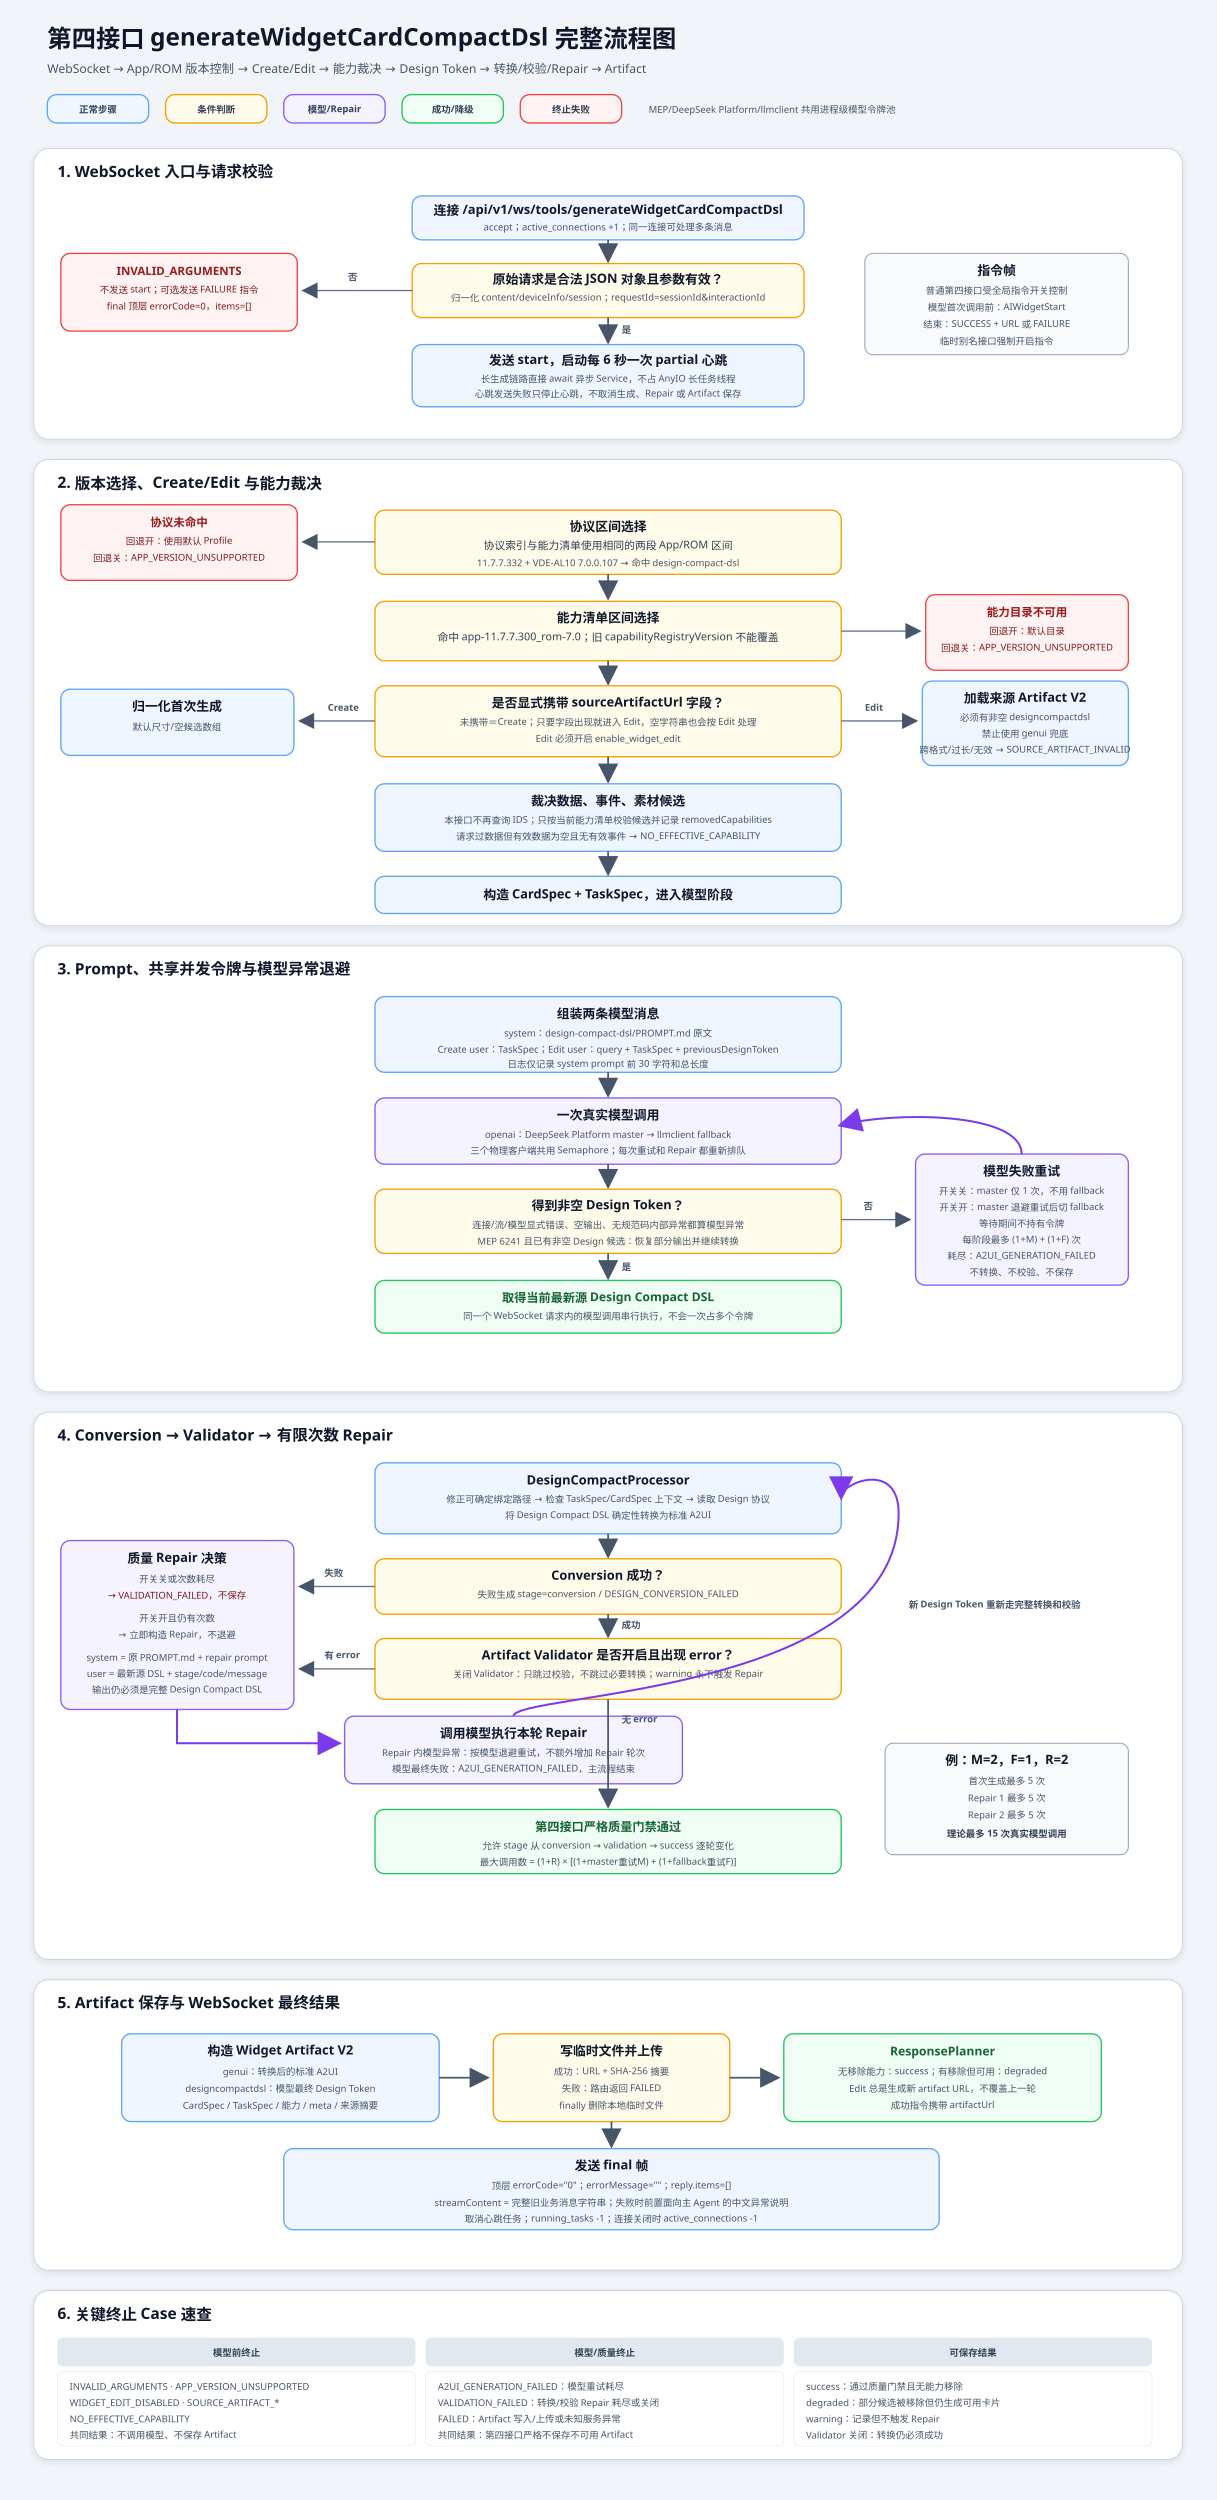
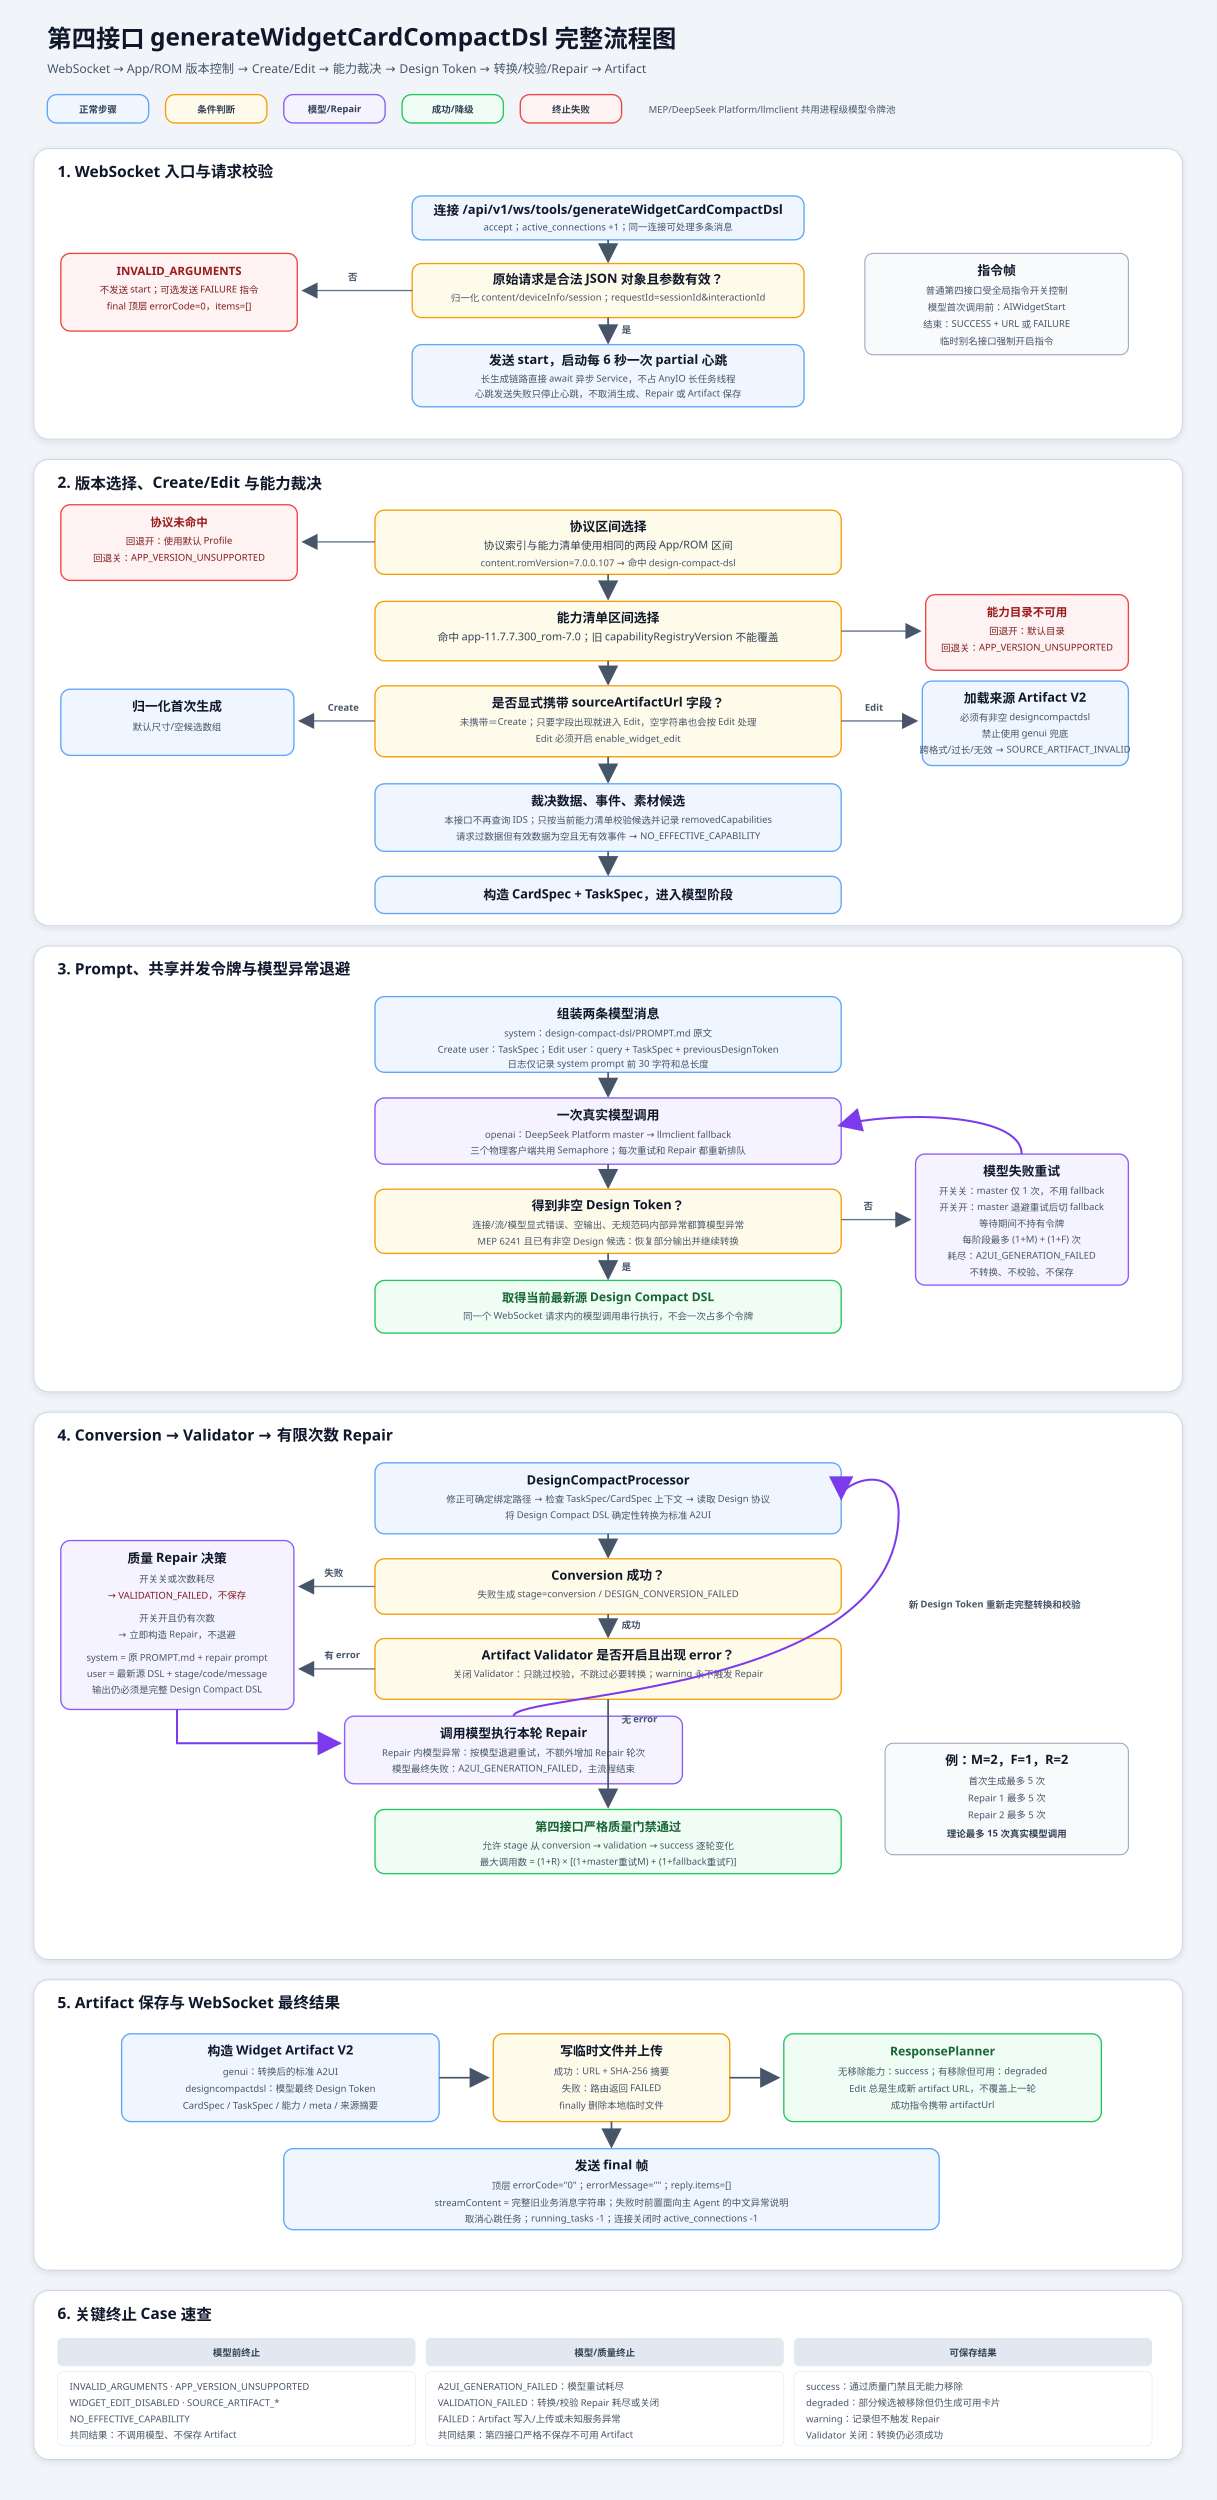
<svg xmlns="http://www.w3.org/2000/svg" width="1800" height="3700" viewBox="0 0 1800 3700">
  <defs>
    <marker id="arrow" markerWidth="12" markerHeight="12" refX="10" refY="6" orient="auto">
      <path d="M 0 0 L 12 6 L 0 12 z" fill="#475569" />
    </marker>
    <marker id="arrow-purple" markerWidth="12" markerHeight="12" refX="10" refY="6" orient="auto">
      <path d="M 0 0 L 12 6 L 0 12 z" fill="#7c3aed" />
    </marker>
    <filter id="shadow" x="-10%" y="-10%" width="120%" height="130%">
      <feDropShadow dx="0" dy="3" stdDeviation="5" flood-color="#0f172a" flood-opacity="0.10" />
    </filter>
    <style>
      .title { font: 700 36px "Microsoft YaHei", "PingFang SC", sans-serif; fill: #0f172a; }
      .subtitle { font: 400 18px "Microsoft YaHei", "PingFang SC", sans-serif; fill: #475569; }
      .section-title { font: 700 23px "Microsoft YaHei", "PingFang SC", sans-serif; fill: #0f172a; }
      .node-title { font: 700 19px "Microsoft YaHei", "PingFang SC", sans-serif; fill: #0f172a; }
      .node-text { font: 400 16px "Microsoft YaHei", "PingFang SC", sans-serif; fill: #334155; }
      .small { font: 400 14px "Microsoft YaHei", "PingFang SC", sans-serif; fill: #475569; }
      .small-strong { font: 700 14px "Microsoft YaHei", "PingFang SC", sans-serif; fill: #334155; }
      .error-title { font: 700 17px "Microsoft YaHei", "PingFang SC", sans-serif; fill: #991b1b; }
      .error-text { font: 400 14px "Microsoft YaHei", "PingFang SC", sans-serif; fill: #7f1d1d; }
      .success-title { font: 700 18px "Microsoft YaHei", "PingFang SC", sans-serif; fill: #166534; }
      .section { fill: #ffffff; stroke: #cbd5e1; stroke-width: 1.5; rx: 22; filter: url(#shadow); }
      .step { fill: #eff6ff; stroke: #60a5fa; stroke-width: 2; rx: 14; }
      .condition { fill: #fffbeb; stroke: #f59e0b; stroke-width: 2; rx: 14; }
      .model { fill: #f5f3ff; stroke: #8b5cf6; stroke-width: 2; rx: 14; }
      .success { fill: #f0fdf4; stroke: #22c55e; stroke-width: 2; rx: 14; }
      .failure { fill: #fef2f2; stroke: #ef4444; stroke-width: 2; rx: 14; }
      .note { fill: #f8fafc; stroke: #94a3b8; stroke-width: 1.5; rx: 12; }
      .flow { fill: none; stroke: #475569; stroke-width: 2.5; marker-end: url(#arrow); }
      .branch { fill: none; stroke: #64748b; stroke-width: 2; marker-end: url(#arrow); }
      .repair-flow { fill: none; stroke: #7c3aed; stroke-width: 3; marker-end: url(#arrow-purple); }
      .label { font: 700 14px "Microsoft YaHei", "PingFang SC", sans-serif; fill: #475569; }
      .table-head { fill: #e2e8f0; }
      .table-row { fill: #ffffff; stroke: #e2e8f0; stroke-width: 1; }
    </style>
  </defs>
  <rect width="1800" height="3700" fill="#f1f5f9" />
  <text x="70" y="70" class="title">第四接口 generateWidgetCardCompactDsl 完整流程图</text>
  <text x="70" y="108" class="subtitle">
    WebSocket → App/ROM 版本控制 → Create/Edit → 能力裁决 → Design Token → 转换/校验/Repair → Artifact
  </text>
  <g transform="translate(70 140)">
    <rect x="0" y="0" width="150" height="42" class="step" />
    <text x="75" y="27" text-anchor="middle" class="small-strong">正常步骤</text>
    <rect x="175" y="0" width="150" height="42" class="condition" />
    <text x="250" y="27" text-anchor="middle" class="small-strong">条件判断</text>
    <rect x="350" y="0" width="150" height="42" class="model" />
    <text x="425" y="27" text-anchor="middle" class="small-strong">模型/Repair</text>
    <rect x="525" y="0" width="150" height="42" class="success" />
    <text x="600" y="27" text-anchor="middle" class="small-strong">成功/降级</text>
    <rect x="700" y="0" width="150" height="42" class="failure" />
    <text x="775" y="27" text-anchor="middle" class="small-strong">终止失败</text>
    <text x="890" y="27" class="small">MEP/DeepSeek Platform/llmclient 共用进程级模型令牌池</text>
  </g>
  <rect x="50" y="220" width="1700" height="430" class="section" />
  <text x="85" y="262" class="section-title">1. WebSocket 入口与请求校验</text>
  <rect x="610" y="290" width="580" height="65" class="step" />
  <text x="900" y="318" text-anchor="middle" class="node-title">连接 /api/v1/ws/tools/generateWidgetCardCompactDsl</text>
  <text x="900" y="341" text-anchor="middle" class="small">accept；active_connections +1；同一连接可处理多条消息</text>
  <path d="M900 355 L900 385" class="flow" />
  <rect x="610" y="390" width="580" height="80" class="condition" />
  <text x="900" y="420" text-anchor="middle" class="node-title">原始请求是合法 JSON 对象且参数有效？</text>
  <text x="900" y="446" text-anchor="middle" class="small">归一化 content/deviceInfo/session；requestId=sessionId&amp;interactionId</text>
  <path d="M610 430 L450 430" class="branch" />
  <text x="515" y="415" class="label">否</text>
  <rect x="90" y="375" width="350" height="115" class="failure" />
  <text x="265" y="407" text-anchor="middle" class="error-title">INVALID_ARGUMENTS</text>
  <text x="265" y="434" text-anchor="middle" class="error-text">不发送 start；可选发送 FAILURE 指令</text>
  <text x="265" y="458" text-anchor="middle" class="error-text">final 顶层 errorCode=0，items=[]</text>
  <path d="M900 470 L900 505" class="flow" />
  <text x="920" y="493" class="label">是</text>
  <rect x="610" y="510" width="580" height="92" class="step" />
  <text x="900" y="540" text-anchor="middle" class="node-title">发送 start，启动每 6 秒一次 partial 心跳</text>
  <text x="900" y="566" text-anchor="middle" class="small">长生成链路直接 await 异步 Service，不占 AnyIO 长任务线程</text>
  <text x="900" y="588" text-anchor="middle" class="small">心跳发送失败只停止心跳，不取消生成、Repair 或 Artifact 保存</text>
  <rect x="1280" y="375" width="390" height="150" class="note" />
  <text x="1475" y="407" text-anchor="middle" class="node-title">指令帧</text>
  <text x="1475" y="435" text-anchor="middle" class="small">普通第四接口受全局指令开关控制</text>
  <text x="1475" y="460" text-anchor="middle" class="small">模型首次调用前：AIWidgetStart</text>
  <text x="1475" y="485" text-anchor="middle" class="small">结束：SUCCESS + URL 或 FAILURE</text>
  <text x="1475" y="510" text-anchor="middle" class="small">临时别名接口强制开启指令</text>
  <rect x="50" y="680" width="1700" height="690" class="section" />
  <text x="85" y="722" class="section-title">2. 版本选择、Create/Edit 与能力裁决</text>
  <rect x="555" y="755" width="690" height="95" class="condition" />
  <text x="900" y="786" text-anchor="middle" class="node-title">协议区间选择</text>
  <text x="900" y="813" text-anchor="middle" class="node-text">协议索引与能力清单使用相同的两段 App/ROM 区间</text>
-   <text x="900" y="838" text-anchor="middle" class="small">11.7.7.332 + VDE-AL10 7.0.0.107 → 命中 design-compact-dsl</text>
+   <text x="900" y="838" text-anchor="middle" class="small">content.romVersion=7.0.0.107 → 命中 design-compact-dsl</text>
  <path d="M555 802 L450 802" class="branch" />
  <rect x="90" y="747" width="350" height="112" class="failure" />
  <text x="265" y="779" text-anchor="middle" class="error-title">协议未命中</text>
  <text x="265" y="806" text-anchor="middle" class="error-text">回退开：使用默认 Profile</text>
  <text x="265" y="831" text-anchor="middle" class="error-text">回退关：APP_VERSION_UNSUPPORTED</text>
  <path d="M900 850 L900 884" class="flow" />
  <rect x="555" y="890" width="690" height="88" class="condition" />
  <text x="900" y="921" text-anchor="middle" class="node-title">能力清单区间选择</text>
  <text x="900" y="949" text-anchor="middle" class="node-text">命中 app-11.7.7.300_rom-7.0；旧 capabilityRegistryVersion 不能覆盖</text>
  <path d="M1245 934 L1360 934" class="branch" />
  <rect x="1370" y="880" width="300" height="112" class="failure" />
  <text x="1520" y="912" text-anchor="middle" class="error-title">能力目录不可用</text>
  <text x="1520" y="939" text-anchor="middle" class="error-text">回退开：默认目录</text>
  <text x="1520" y="964" text-anchor="middle" class="error-text">回退关：APP_VERSION_UNSUPPORTED</text>
  <path d="M900 978 L900 1010" class="flow" />
  <rect x="555" y="1015" width="690" height="105" class="condition" />
  <text x="900" y="1047" text-anchor="middle" class="node-title">是否显式携带 sourceArtifactUrl 字段？</text>
  <text x="900" y="1074" text-anchor="middle" class="small">未携带＝Create；只要字段出现就进入 Edit，空字符串也会按 Edit 处理</text>
  <text x="900" y="1098" text-anchor="middle" class="small">Edit 必须开启 enable_widget_edit</text>
  <path d="M555 1067 L445 1067" class="branch" />
  <text x="485" y="1052" class="label">Create</text>
  <rect x="90" y="1020" width="345" height="98" class="step" />
  <text x="262" y="1052" text-anchor="middle" class="node-title">归一化首次生成</text>
  <text x="262" y="1081" text-anchor="middle" class="small">默认尺寸/空候选数组</text>
  <path d="M1245 1067 L1355 1067" class="branch" />
  <text x="1280" y="1052" class="label">Edit</text>
  <rect x="1365" y="1008" width="305" height="125" class="step" />
  <text x="1517" y="1040" text-anchor="middle" class="node-title">加载来源 Artifact V2</text>
  <text x="1517" y="1067" text-anchor="middle" class="small">必须有非空 designcompactdsl</text>
  <text x="1517" y="1091" text-anchor="middle" class="small">禁止使用 genui 兜底</text>
  <text x="1517" y="1115" text-anchor="middle" class="small">跨格式/过长/无效 → SOURCE_ARTIFACT_INVALID</text>
  <path d="M900 1120 L900 1155" class="flow" />
  <rect x="555" y="1160" width="690" height="100" class="step" />
  <text x="900" y="1192" text-anchor="middle" class="node-title">裁决数据、事件、素材候选</text>
  <text x="900" y="1219" text-anchor="middle" class="small">本接口不再查询 IDS；只按当前能力清单校验候选并记录 removedCapabilities</text>
  <text x="900" y="1243" text-anchor="middle" class="small">请求过数据但有效数据为空且无有效事件 → NO_EFFECTIVE_CAPABILITY</text>
  <path d="M900 1260 L900 1292" class="flow" />
  <rect x="555" y="1297" width="690" height="55" class="step" />
  <text x="900" y="1331" text-anchor="middle" class="node-title">构造 CardSpec + TaskSpec，进入模型阶段</text>
  <rect x="50" y="1400" width="1700" height="660" class="section" />
  <text x="85" y="1442" class="section-title">3. Prompt、共享并发令牌与模型异常退避</text>
  <rect x="555" y="1475" width="690" height="112" class="step" />
  <text x="900" y="1507" text-anchor="middle" class="node-title">组装两条模型消息</text>
  <text x="900" y="1534" text-anchor="middle" class="small">system：design-compact-dsl/PROMPT.md 原文</text>
  <text x="900" y="1558" text-anchor="middle" class="small">Create user：TaskSpec；Edit user：query + TaskSpec + previousDesignToken</text>
  <text x="900" y="1580" text-anchor="middle" class="small">日志仅记录 system prompt 前 30 字符和总长度</text>
  <path d="M900 1587 L900 1620" class="flow" />
  <rect x="555" y="1625" width="690" height="98" class="model" />
  <text x="900" y="1657" text-anchor="middle" class="node-title">一次真实模型调用</text>
  <text x="900" y="1684" text-anchor="middle" class="small">openai：DeepSeek Platform master → llmclient fallback</text>
  <text x="900" y="1708" text-anchor="middle" class="small">三个物理客户端共用 Semaphore；每次重试和 Repair 都重新排队</text>
  <path d="M900 1723 L900 1755" class="flow" />
  <rect x="555" y="1760" width="690" height="95" class="condition" />
  <text x="900" y="1791" text-anchor="middle" class="node-title">得到非空 Design Token？</text>
  <text x="900" y="1818" text-anchor="middle" class="small">连接/流/模型显式错误、空输出、无规范码内部异常都算模型异常</text>
  <text x="900" y="1842" text-anchor="middle" class="small">MEP 6241 且已有非空 Design 候选：恢复部分输出并继续转换</text>
  <path d="M1245 1805 L1345 1805" class="branch" />
  <text x="1278" y="1790" class="label">否</text>
  <rect x="1355" y="1708" width="315" height="194" class="model" />
  <text x="1512" y="1740" text-anchor="middle" class="node-title">模型失败重试</text>
  <text x="1512" y="1768" text-anchor="middle" class="small">开关关：master 仅 1 次，不用 fallback</text>
  <text x="1512" y="1792" text-anchor="middle" class="small">开关开：master 退避重试后切 fallback</text>
  <text x="1512" y="1816" text-anchor="middle" class="small">等待期间不持有令牌</text>
  <text x="1512" y="1840" text-anchor="middle" class="small">每阶段最多 (1+M) + (1+F) 次</text>
  <text x="1512" y="1864" text-anchor="middle" class="small">耗尽：A2UI_GENERATION_FAILED</text>
  <text x="1512" y="1888" text-anchor="middle" class="small">不转换、不校验、不保存</text>
  <path d="M1512 1708 C1512 1645 1320 1645 1245 1665" class="repair-flow" />
  <path d="M900 1855 L900 1890" class="flow" />
  <text x="920" y="1880" class="label">是</text>
  <rect x="555" y="1895" width="690" height="78" class="success" />
  <text x="900" y="1927" text-anchor="middle" class="success-title">取得当前最新源 Design Compact DSL</text>
  <text x="900" y="1953" text-anchor="middle" class="small">同一个 WebSocket 请求内的模型调用串行执行，不会一次占多个令牌</text>
  <rect x="50" y="2090" width="1700" height="810" class="section" />
  <text x="85" y="2132" class="section-title">4. Conversion → Validator → 有限次数 Repair</text>
  <rect x="555" y="2165" width="690" height="105" class="step" />
  <text x="900" y="2197" text-anchor="middle" class="node-title">DesignCompactProcessor</text>
  <text x="900" y="2224" text-anchor="middle" class="small">修正可确定绑定路径 → 检查 TaskSpec/CardSpec 上下文 → 读取 Design 协议</text>
  <text x="900" y="2248" text-anchor="middle" class="small">将 Design Compact DSL 确定性转换为标准 A2UI</text>
  <path d="M900 2270 L900 2302" class="flow" />
  <rect x="555" y="2307" width="690" height="82" class="condition" />
  <text x="900" y="2338" text-anchor="middle" class="node-title">Conversion 成功？</text>
  <text x="900" y="2365" text-anchor="middle" class="small">失败生成 stage=conversion / DESIGN_CONVERSION_FAILED</text>
  <path d="M900 2389 L900 2420" class="flow" />
  <text x="920" y="2410" class="label">成功</text>
  <rect x="555" y="2425" width="690" height="90" class="condition" />
  <text x="900" y="2456" text-anchor="middle" class="node-title">Artifact Validator 是否开启且出现 error？</text>
  <text x="900" y="2483" text-anchor="middle" class="small">关闭 Validator：只跳过校验，不跳过必要转换；warning 永不触发 Repair</text>
  <path d="M555 2348 L445 2348" class="branch" />
  <text x="480" y="2333" class="label">失败</text>
  <path d="M555 2470 L445 2470" class="branch" />
  <text x="480" y="2455" class="label">有 error</text>
  <rect x="90" y="2280" width="345" height="250" class="model" />
  <text x="262" y="2313" text-anchor="middle" class="node-title">质量 Repair 决策</text>
  <text x="262" y="2342" text-anchor="middle" class="small">开关关或次数耗尽</text>
  <text x="262" y="2366" text-anchor="middle" class="error-text">→ VALIDATION_FAILED，不保存</text>
  <text x="262" y="2400" text-anchor="middle" class="small">开关开且仍有次数</text>
  <text x="262" y="2424" text-anchor="middle" class="small">→ 立即构造 Repair，不退避</text>
  <text x="262" y="2458" text-anchor="middle" class="small">system = 原 PROMPT.md + repair prompt</text>
  <text x="262" y="2482" text-anchor="middle" class="small">user = 最新源 DSL + stage/code/message</text>
  <text x="262" y="2506" text-anchor="middle" class="small">输出仍必须是完整 Design Compact DSL</text>
  <path d="M262 2530 L262 2580 L500 2580" class="repair-flow" />
  <rect x="510" y="2540" width="500" height="100" class="model" />
  <text x="760" y="2572" text-anchor="middle" class="node-title">调用模型执行本轮 Repair</text>
  <text x="760" y="2599" text-anchor="middle" class="small">Repair 内模型异常：按模型退避重试，不额外增加 Repair 轮次</text>
  <text x="760" y="2623" text-anchor="middle" class="small">模型最终失败：A2UI_GENERATION_FAILED，主流程结束</text>
  <path d="M760 2540 C760 2505 1330 2510 1330 2240 C1330 2160 1245 2195 1245 2215" class="repair-flow" />
  <text x="1345" y="2380" class="label">新 Design Token 重新走完整转换和校验</text>
  <path d="M900 2515 L900 2672" class="flow" />
  <text x="920" y="2550" class="label">无 error</text>
  <rect x="555" y="2678" width="690" height="95" class="success" />
  <text x="900" y="2710" text-anchor="middle" class="success-title">第四接口严格质量门禁通过</text>
  <text x="900" y="2737" text-anchor="middle" class="small">允许 stage 从 conversion → validation → success 逐轮变化</text>
  <text x="900" y="2761" text-anchor="middle" class="small">最大调用数 = (1+R) × [(1+master重试M) + (1+fallback重试F)]</text>
  <rect x="1310" y="2580" width="360" height="165" class="note" />
  <text x="1490" y="2612" text-anchor="middle" class="node-title">例：M=2，F=1，R=2</text>
  <text x="1490" y="2641" text-anchor="middle" class="small">首次生成最多 5 次</text>
  <text x="1490" y="2666" text-anchor="middle" class="small">Repair 1 最多 5 次</text>
  <text x="1490" y="2691" text-anchor="middle" class="small">Repair 2 最多 5 次</text>
  <text x="1490" y="2719" text-anchor="middle" class="small-strong">理论最多 15 次真实模型调用</text>
  <rect x="50" y="2930" width="1700" height="430" class="section" />
  <text x="85" y="2972" class="section-title">5. Artifact 保存与 WebSocket 最终结果</text>
  <rect x="180" y="3010" width="470" height="130" class="step" />
  <text x="415" y="3042" text-anchor="middle" class="node-title">构造 Widget Artifact V2</text>
  <text x="415" y="3071" text-anchor="middle" class="small">genui：转换后的标准 A2UI</text>
  <text x="415" y="3096" text-anchor="middle" class="small">designcompactdsl：模型最终 Design Token</text>
  <text x="415" y="3121" text-anchor="middle" class="small">CardSpec / TaskSpec / 能力 / meta / 来源摘要</text>
  <path d="M650 3075 L720 3075" class="flow" />
  <rect x="730" y="3010" width="350" height="130" class="condition" />
  <text x="905" y="3042" text-anchor="middle" class="node-title">写临时文件并上传</text>
  <text x="905" y="3071" text-anchor="middle" class="small">成功：URL + SHA-256 摘要</text>
  <text x="905" y="3096" text-anchor="middle" class="small">失败：路由返回 FAILED</text>
  <text x="905" y="3121" text-anchor="middle" class="small">finally 删除本地临时文件</text>
  <path d="M1080 3075 L1150 3075" class="flow" />
  <rect x="1160" y="3010" width="470" height="130" class="success" />
  <text x="1395" y="3042" text-anchor="middle" class="success-title">ResponsePlanner</text>
  <text x="1395" y="3071" text-anchor="middle" class="small">无移除能力：success；有移除但可用：degraded</text>
  <text x="1395" y="3096" text-anchor="middle" class="small">Edit 总是生成新 artifact URL，不覆盖上一轮</text>
  <text x="1395" y="3121" text-anchor="middle" class="small">成功指令携带 artifactUrl</text>
  <path d="M905 3140 L905 3175" class="flow" />
  <rect x="420" y="3180" width="970" height="120" class="step" />
  <text x="905" y="3212" text-anchor="middle" class="node-title">发送 final 帧</text>
  <text x="905" y="3240" text-anchor="middle" class="small">顶层 errorCode="0"；errorMessage=""；reply.items=[]</text>
  <text x="905" y="3265" text-anchor="middle" class="small">streamContent = 完整旧业务消息字符串；失败时前置面向主 Agent 的中文异常说明</text>
  <text x="905" y="3289" text-anchor="middle" class="small">取消心跳任务；running_tasks -1；连接关闭时 active_connections -1</text>
  <rect x="50" y="3390" width="1700" height="250" class="section" />
  <text x="85" y="3432" class="section-title">6. 关键终止 Case 速查</text>
  <g transform="translate(85 3460)">
    <rect x="0" y="0" width="530" height="42" class="table-head" rx="8" />
    <rect x="545" y="0" width="530" height="42" class="table-head" rx="8" />
    <rect x="1090" y="0" width="530" height="42" class="table-head" rx="8" />
    <text x="265" y="27" text-anchor="middle" class="small-strong">模型前终止</text>
    <text x="810" y="27" text-anchor="middle" class="small-strong">模型/质量终止</text>
    <text x="1355" y="27" text-anchor="middle" class="small-strong">可保存结果</text>
    <rect x="0" y="50" width="530" height="110" class="table-row" rx="8" />
    <text x="18" y="77" class="small">INVALID_ARGUMENTS · APP_VERSION_UNSUPPORTED</text>
    <text x="18" y="101" class="small">WIDGET_EDIT_DISABLED · SOURCE_ARTIFACT_*</text>
    <text x="18" y="125" class="small">NO_EFFECTIVE_CAPABILITY</text>
    <text x="18" y="149" class="small">共同结果：不调用模型、不保存 Artifact</text>
    <rect x="545" y="50" width="530" height="110" class="table-row" rx="8" />
    <text x="563" y="77" class="small">A2UI_GENERATION_FAILED：模型重试耗尽</text>
    <text x="563" y="101" class="small">VALIDATION_FAILED：转换/校验 Repair 耗尽或关闭</text>
    <text x="563" y="125" class="small">FAILED：Artifact 写入/上传或未知服务异常</text>
    <text x="563" y="149" class="small">共同结果：第四接口严格不保存不可用 Artifact</text>
    <rect x="1090" y="50" width="530" height="110" class="table-row" rx="8" />
    <text x="1108" y="77" class="small">success：通过质量门禁且无能力移除</text>
    <text x="1108" y="101" class="small">degraded：部分候选被移除但仍生成可用卡片</text>
    <text x="1108" y="125" class="small">warning：记录但不触发 Repair</text>
    <text x="1108" y="149" class="small">Validator 关闭：转换仍必须成功</text>
  </g>
</svg>
